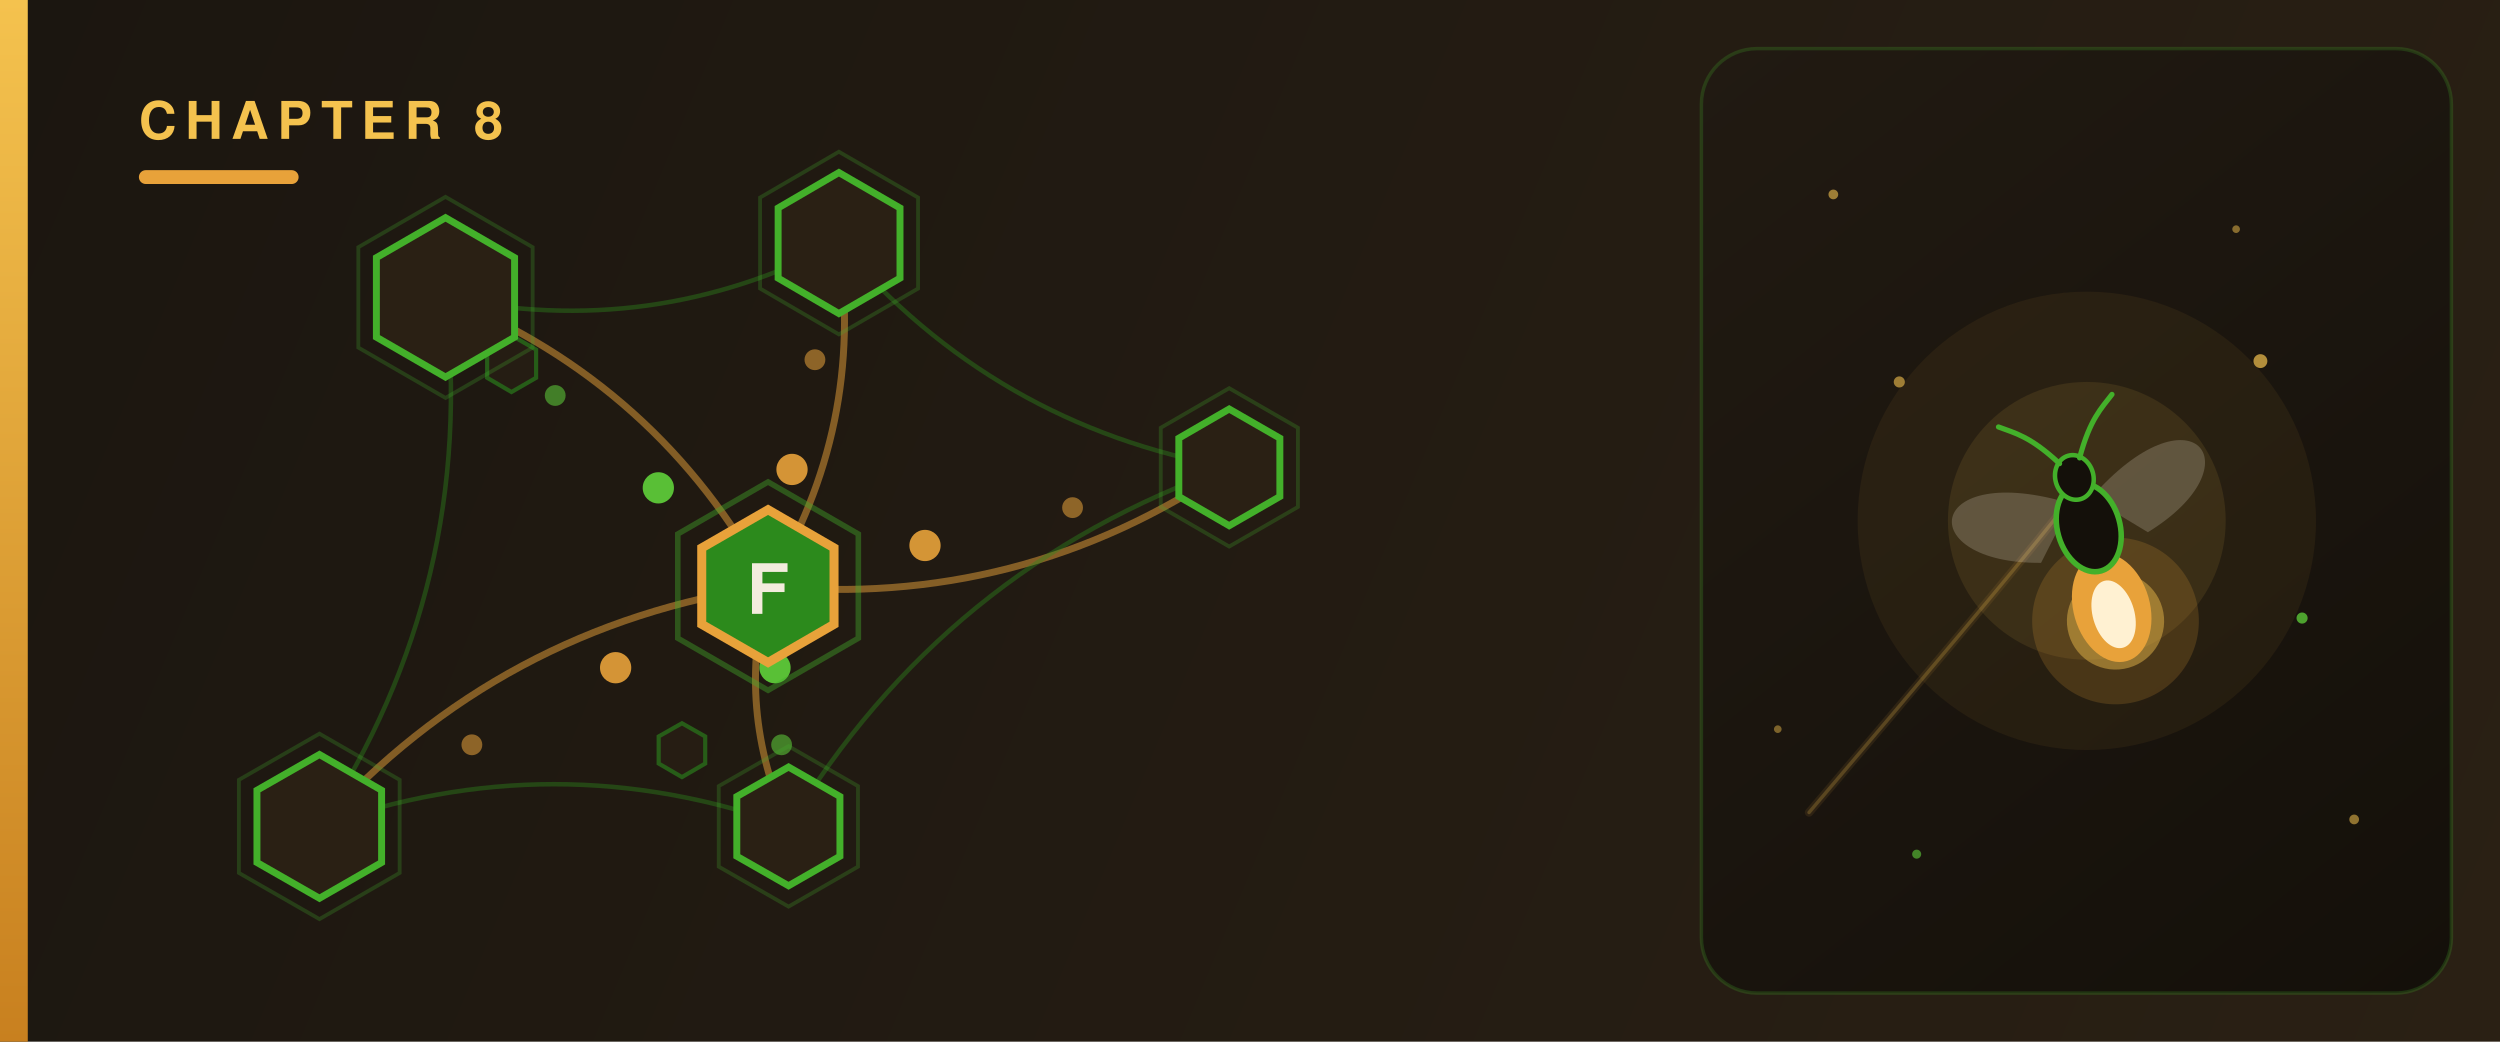
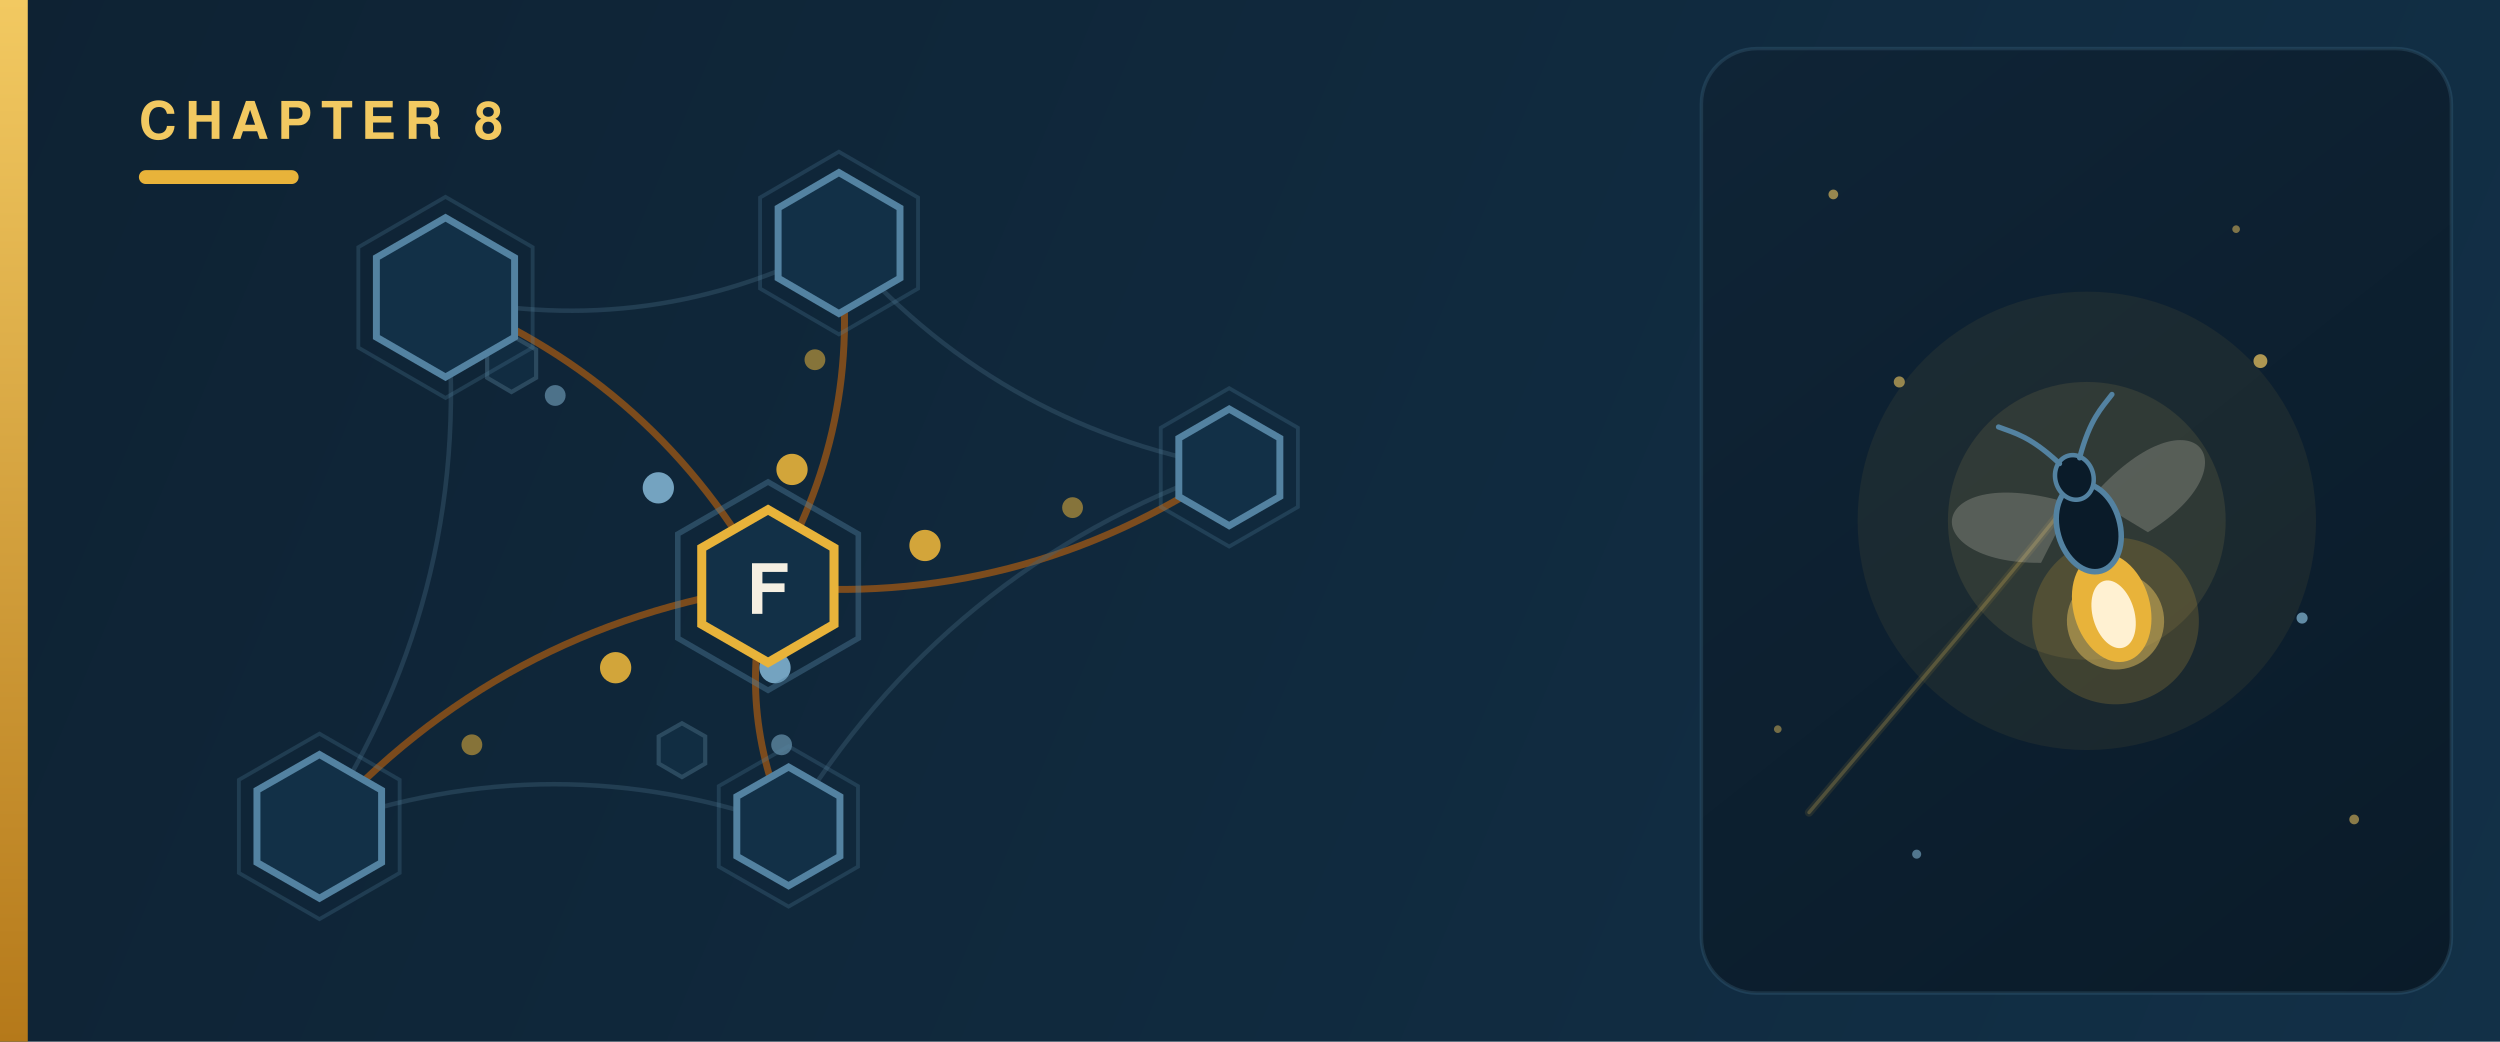
<svg xmlns="http://www.w3.org/2000/svg" viewBox="0 0 720 300" role="img" aria-label="Firefly for Java by Example — opener for chapter 8" font-family="Avenir Next,Avenir,Helvetica Neue,Helvetica,Arial,sans-serif">
  <defs>
    <linearGradient id="fld" x1="0" y1="0" x2="720" y2="300" gradientUnits="userSpaceOnUse">
-       <stop offset="0" stop-color="#1B1610" />
-       <stop offset="1" stop-color="#2A2014" />
+       <stop offset="0" stop-color="#0E2233" />
+       <stop offset="1" stop-color="#123047" />
    </linearGradient>
    <linearGradient id="pnl" x1="490" y1="14" x2="706" y2="286" gradientUnits="userSpaceOnUse">
-       <stop offset="0" stop-color="#211A12" />
-       <stop offset="1" stop-color="#14100A" />
+       <stop offset="0" stop-color="#0F2436" />
+       <stop offset="1" stop-color="#0A1B29" />
    </linearGradient>
    <linearGradient id="grh" x1="0" y1="0" x2="0" y2="300" gradientUnits="userSpaceOnUse">
-       <stop offset="0" stop-color="#f4c24e" />
-       <stop offset="1" stop-color="#c8801f" />
+       <stop offset="0" stop-color="#F2C961" />
+       <stop offset="1" stop-color="#B5791A" />
    </linearGradient>
  </defs>
  <rect width="720" height="300" fill="url(#fld)" />
  <rect x="0" y="0" width="8" height="300" fill="url(#grh)" />
  <rect x="490" y="14" width="216" height="272" rx="16" fill="url(#pnl)" />
-   <rect x="490" y="14" width="216" height="272" rx="16" fill="none" stroke="#43b02a" stroke-width="1" opacity="0.22" />
-   <g fill="#f4c24e">
+   <rect x="490" y="14" width="216" height="272" rx="16" fill="none" stroke="#5382A1" stroke-width="1" opacity="0.22" />
+   <g fill="#F2C961">
    <circle cx="528" cy="56" r="1.4" opacity="0.6" />
    <circle cx="678" cy="236" r="1.4" opacity="0.55" />
    <circle cx="644" cy="66" r="1.1" opacity="0.5" />
    <circle cx="512" cy="210" r="1.1" opacity="0.45" />
  </g>
-   <circle cx="552" cy="246" r="1.3" fill="#5fd13a" opacity="0.6" />
-   <text x="40" y="40" fill="#f4c24e" font-size="15" font-weight="800" letter-spacing="2.5">CHAPTER 8</text>
-   <rect x="40" y="49" width="46" height="4" rx="2" fill="#e8a23a" />
-   <polygon points="122.9,82.7 115.9,86.8 108.8,82.7 108.8,74.6 115.9,70.5 122.9,74.6" fill="#2A2014" stroke="#2c8a1c" stroke-width="1.2" opacity="0.6" />
-   <polygon points="203.1,219.9 196.4,223.8 189.7,219.9 189.7,212.1 196.4,208.3 203.1,212.1" fill="#2A2014" stroke="#2c8a1c" stroke-width="1.2" opacity="0.6" />
-   <polygon points="154.4,108.8 147.3,112.9 140.3,108.8 140.3,100.7 147.3,96.6 154.4,100.7" fill="#2A2014" stroke="#2c8a1c" stroke-width="1.2" opacity="0.6" />
-   <g fill="none" stroke="#e8a23a" stroke-width="2" opacity="0.50">
+   <circle cx="552" cy="246" r="1.3" fill="#7FB0CE" opacity="0.6" />
+   <text x="40" y="40" fill="#F2C961" font-size="15" font-weight="800" letter-spacing="2.5">CHAPTER 8</text>
+   <rect x="40" y="49" width="46" height="4" rx="2" fill="#E8B33A" />
+   <polygon points="122.9,82.7 115.9,86.8 108.8,82.7 108.8,74.6 115.9,70.5 122.9,74.6" fill="#123047" stroke="#3E6178" stroke-width="1.2" opacity="0.6" />
+   <polygon points="203.1,219.9 196.4,223.8 189.7,219.9 189.7,212.1 196.4,208.3 203.1,212.1" fill="#123047" stroke="#3E6178" stroke-width="1.2" opacity="0.6" />
+   <polygon points="154.4,108.8 147.3,112.9 140.3,108.8 140.3,100.7 147.3,96.6 154.4,100.7" fill="#123047" stroke="#3E6178" stroke-width="1.2" opacity="0.6" />
+   <g fill="none" stroke="#E76F00" stroke-width="2" opacity="0.50">
    <path d="M221.2,168.8 Q293.8,175.6 354.0,134.6" />
    <path d="M221.2,168.8 Q211.7,204.4 227.1,238.0" />
    <path d="M221.2,168.8 Q144.1,180.1 92.0,238.0" />
    <path d="M221.2,168.8 Q189.7,110.5 128.3,85.6" />
    <path d="M221.2,168.8 Q249.2,123.1 241.6,70.0" />
  </g>
-   <g fill="none" stroke="#2c8a1c" stroke-width="1.3" opacity="0.4">
+   <g fill="none" stroke="#3E6178" stroke-width="1.3" opacity="0.4">
    <path d="M354.0,134.6 Q272.0,163.5 227.1,238.0" />
    <path d="M227.1,238.0 Q159.5,213.7 92.0,238.0" />
    <path d="M92.0,238.0 Q137.6,168.4 128.3,85.6" />
    <path d="M128.3,85.6 Q187.8,98.2 241.6,70.0" />
    <path d="M241.6,70.0 Q286.2,122.5 354.0,134.6" />
  </g>
-   <circle cx="266.4" cy="157.1" r="4.5" fill="#e8a23a" opacity="0.9" />
-   <circle cx="308.9" cy="146.2" r="3.0" fill="#e8a23a" opacity="0.55" />
-   <circle cx="223.2" cy="192.3" r="4.5" fill="#5fd13a" opacity="0.9" />
-   <circle cx="225.1" cy="214.5" r="3.0" fill="#5fd13a" opacity="0.55" />
-   <circle cx="177.3" cy="192.3" r="4.5" fill="#e8a23a" opacity="0.9" />
-   <circle cx="135.9" cy="214.5" r="3.0" fill="#e8a23a" opacity="0.55" />
-   <circle cx="189.6" cy="140.5" r="4.5" fill="#5fd13a" opacity="0.9" />
-   <circle cx="159.9" cy="113.9" r="3.0" fill="#5fd13a" opacity="0.55" />
-   <circle cx="228.1" cy="135.2" r="4.5" fill="#e8a23a" opacity="0.9" />
-   <circle cx="234.7" cy="103.6" r="3.0" fill="#e8a23a" opacity="0.55" />
-   <polygon points="373.8,146.0 354.0,157.4 334.3,146.0 334.3,123.2 354.0,111.8 373.8,123.2" fill="none" stroke="#43b02a" stroke-width="1.1" opacity="0.25" />
-   <polygon points="368.6,143.0 354.0,151.4 339.5,143.0 339.5,126.2 354.0,117.8 368.6,126.2" fill="#2A2014" stroke="#43b02a" stroke-width="2.0" />
-   <polygon points="247.1,249.6 227.1,261.1 207.0,249.6 207.0,226.4 227.1,214.9 247.1,226.4" fill="none" stroke="#43b02a" stroke-width="1.1" opacity="0.25" />
-   <polygon points="241.9,246.6 227.1,255.1 212.2,246.6 212.2,229.4 227.1,220.9 241.9,229.4" fill="#2A2014" stroke="#43b02a" stroke-width="2.0" />
-   <polygon points="115.1,251.4 92.0,264.7 68.8,251.4 68.8,224.6 92.0,211.3 115.1,224.6" fill="none" stroke="#43b02a" stroke-width="1.1" opacity="0.25" />
-   <polygon points="109.9,248.4 92.0,258.7 74.0,248.4 74.0,227.6 92.0,217.3 109.9,227.6" fill="#2A2014" stroke="#43b02a" stroke-width="2.0" />
-   <polygon points="153.4,100.1 128.3,114.6 103.2,100.1 103.2,71.2 128.3,56.7 153.4,71.2" fill="none" stroke="#43b02a" stroke-width="1.1" opacity="0.25" />
-   <polygon points="148.2,97.1 128.3,108.6 108.4,97.1 108.4,74.2 128.3,62.7 148.2,74.2" fill="#2A2014" stroke="#43b02a" stroke-width="2.0" />
-   <polygon points="264.4,83.1 241.6,96.3 218.9,83.1 218.9,56.9 241.6,43.7 264.4,56.9" fill="none" stroke="#43b02a" stroke-width="1.1" opacity="0.25" />
-   <polygon points="259.2,80.1 241.6,90.3 224.1,80.1 224.1,59.9 241.6,49.7 259.2,59.9" fill="#2A2014" stroke="#43b02a" stroke-width="2.0" />
-   <polygon points="247.2,183.8 221.2,198.8 195.2,183.8 195.2,153.8 221.2,138.8 247.2,153.8" fill="none" stroke="#43b02a" stroke-width="1.6" opacity="0.4" />
-   <polygon points="240.2,179.8 221.2,190.8 202.1,179.8 202.1,157.8 221.2,146.8 240.2,157.8" fill="#2c8a1c" stroke="#e8a23a" stroke-width="2.6" />
-   <text x="221.2" y="169.8" text-anchor="middle" dominant-baseline="middle" fill="#f3ecdd" font-size="20" font-weight="800" letter-spacing="-1">F</text>
+   <circle cx="266.4" cy="157.1" r="4.5" fill="#E8B33A" opacity="0.9" />
+   <circle cx="308.9" cy="146.2" r="3.0" fill="#E8B33A" opacity="0.55" />
+   <circle cx="223.2" cy="192.3" r="4.5" fill="#7FB0CE" opacity="0.9" />
+   <circle cx="225.1" cy="214.5" r="3.0" fill="#7FB0CE" opacity="0.55" />
+   <circle cx="177.3" cy="192.3" r="4.5" fill="#E8B33A" opacity="0.9" />
+   <circle cx="135.9" cy="214.5" r="3.0" fill="#E8B33A" opacity="0.55" />
+   <circle cx="189.6" cy="140.5" r="4.5" fill="#7FB0CE" opacity="0.9" />
+   <circle cx="159.9" cy="113.9" r="3.0" fill="#7FB0CE" opacity="0.55" />
+   <circle cx="228.1" cy="135.2" r="4.5" fill="#E8B33A" opacity="0.9" />
+   <circle cx="234.7" cy="103.6" r="3.0" fill="#E8B33A" opacity="0.55" />
+   <polygon points="373.8,146.0 354.0,157.4 334.3,146.0 334.3,123.2 354.0,111.8 373.8,123.2" fill="none" stroke="#5382A1" stroke-width="1.1" opacity="0.25" />
+   <polygon points="368.6,143.0 354.0,151.4 339.5,143.0 339.5,126.2 354.0,117.8 368.6,126.2" fill="#123047" stroke="#5382A1" stroke-width="2.0" />
+   <polygon points="247.1,249.6 227.1,261.1 207.0,249.6 207.0,226.4 227.1,214.9 247.1,226.4" fill="none" stroke="#5382A1" stroke-width="1.1" opacity="0.25" />
+   <polygon points="241.9,246.6 227.1,255.1 212.2,246.6 212.2,229.4 227.1,220.9 241.9,229.4" fill="#123047" stroke="#5382A1" stroke-width="2.0" />
+   <polygon points="115.1,251.4 92.0,264.7 68.8,251.4 68.8,224.6 92.0,211.3 115.1,224.6" fill="none" stroke="#5382A1" stroke-width="1.1" opacity="0.25" />
+   <polygon points="109.9,248.4 92.0,258.7 74.0,248.4 74.0,227.6 92.0,217.3 109.9,227.6" fill="#123047" stroke="#5382A1" stroke-width="2.0" />
+   <polygon points="153.4,100.1 128.3,114.6 103.2,100.1 103.2,71.2 128.3,56.7 153.4,71.2" fill="none" stroke="#5382A1" stroke-width="1.1" opacity="0.25" />
+   <polygon points="148.2,97.1 128.3,108.6 108.4,97.1 108.4,74.2 128.3,62.7 148.2,74.2" fill="#123047" stroke="#5382A1" stroke-width="2.0" />
+   <polygon points="264.4,83.1 241.6,96.3 218.9,83.1 218.9,56.9 241.6,43.7 264.4,56.9" fill="none" stroke="#5382A1" stroke-width="1.1" opacity="0.25" />
+   <polygon points="259.2,80.1 241.6,90.3 224.1,80.1 224.1,59.9 241.6,49.7 259.2,59.9" fill="#123047" stroke="#5382A1" stroke-width="2.0" />
+   <polygon points="247.2,183.8 221.2,198.8 195.2,183.8 195.2,153.8 221.2,138.8 247.2,153.8" fill="none" stroke="#5382A1" stroke-width="1.6" opacity="0.4" />
+   <polygon points="240.2,179.8 221.2,190.8 202.1,179.8 202.1,157.8 221.2,146.8 240.2,157.8" fill="#123047" stroke="#E8B33A" stroke-width="2.6" />
+   <text x="221.2" y="169.8" text-anchor="middle" dominant-baseline="middle" fill="#F5EFE2" font-size="20" font-weight="800" letter-spacing="-1">F</text>
  <g transform="translate(601,150)">
-     <circle r="66" fill="#e8a23a" opacity="0.07" />
-     <circle r="40" fill="#f4c24e" opacity="0.10" />
-     <path d="M-80,84 C-46,44 -24,18 -8,-2" fill="none" stroke="#e8a23a" stroke-width="2.4" opacity="0.10" stroke-linecap="round" />
-     <path d="M-80,84 C-46,44 -24,18 -8,-2" fill="none" stroke="#f4c24e" stroke-width="1" opacity="0.22" stroke-linecap="round" />
+     <circle r="66" fill="#E8B33A" opacity="0.07" />
+     <circle r="40" fill="#F2C961" opacity="0.10" />
+     <path d="M-80,84 C-46,44 -24,18 -8,-2" fill="none" stroke="#E8B33A" stroke-width="2.4" opacity="0.10" stroke-linecap="round" />
+     <path d="M-80,84 C-46,44 -24,18 -8,-2" fill="none" stroke="#F2C961" stroke-width="1" opacity="0.22" stroke-linecap="round" />
    <g transform="rotate(-16)">
-       <circle cx="0" cy="30" r="24" fill="#e8a23a" opacity="0.18" />
-       <circle cx="0" cy="30" r="14" fill="#f4c24e" opacity="0.45" />
-       <path d="M-3,-6 C-40,-30 -52,-2 -16,8 Z" fill="#f3ecdd" opacity="0.20" />
-       <path d="M3,-6 C40,-30 52,-2 16,8 Z" fill="#f3ecdd" opacity="0.20" />
-       <ellipse cx="0" cy="26" rx="11" ry="16" fill="#e8a23a" />
+       <circle cx="0" cy="30" r="24" fill="#E8B33A" opacity="0.18" />
+       <circle cx="0" cy="30" r="14" fill="#F2C961" opacity="0.45" />
+       <path d="M-3,-6 C-40,-30 -52,-2 -16,8 Z" fill="#F5EFE2" opacity="0.20" />
+       <path d="M3,-6 C40,-30 52,-2 16,8 Z" fill="#F5EFE2" opacity="0.20" />
+       <ellipse cx="0" cy="26" rx="11" ry="16" fill="#E8B33A" />
      <ellipse cx="0" cy="28" rx="6" ry="10" fill="#fff1d2" />
-       <ellipse cx="0" cy="2" rx="9" ry="13" fill="#14100A" stroke="#43b02a" stroke-width="1.6" />
-       <ellipse cx="0" cy="-13" rx="5.5" ry="6.5" fill="#14100A" stroke="#43b02a" stroke-width="1.3" />
-       <path d="M-3,-18 C-9,-28 -13,-30 -17,-33" fill="none" stroke="#43b02a" stroke-width="1.5" stroke-linecap="round" />
-       <path d="M3,-18 C9,-28 13,-30 17,-33" fill="none" stroke="#43b02a" stroke-width="1.5" stroke-linecap="round" />
+       <ellipse cx="0" cy="2" rx="9" ry="13" fill="#0A1B29" stroke="#5382A1" stroke-width="1.6" />
+       <ellipse cx="0" cy="-13" rx="5.5" ry="6.5" fill="#0A1B29" stroke="#5382A1" stroke-width="1.3" />
+       <path d="M-3,-18 C-9,-28 -13,-30 -17,-33" fill="none" stroke="#5382A1" stroke-width="1.5" stroke-linecap="round" />
+       <path d="M3,-18 C9,-28 13,-30 17,-33" fill="none" stroke="#5382A1" stroke-width="1.5" stroke-linecap="round" />
    </g>
-     <circle cx="50" cy="-46" r="2" fill="#f4c24e" opacity="0.7" />
-     <circle cx="62" cy="28" r="1.6" fill="#5fd13a" opacity="0.75" />
-     <circle cx="-54" cy="-40" r="1.6" fill="#f4c24e" opacity="0.6" />
+     <circle cx="50" cy="-46" r="2" fill="#F2C961" opacity="0.7" />
+     <circle cx="62" cy="28" r="1.6" fill="#7FB0CE" opacity="0.75" />
+     <circle cx="-54" cy="-40" r="1.6" fill="#F2C961" opacity="0.6" />
  </g>
</svg>
